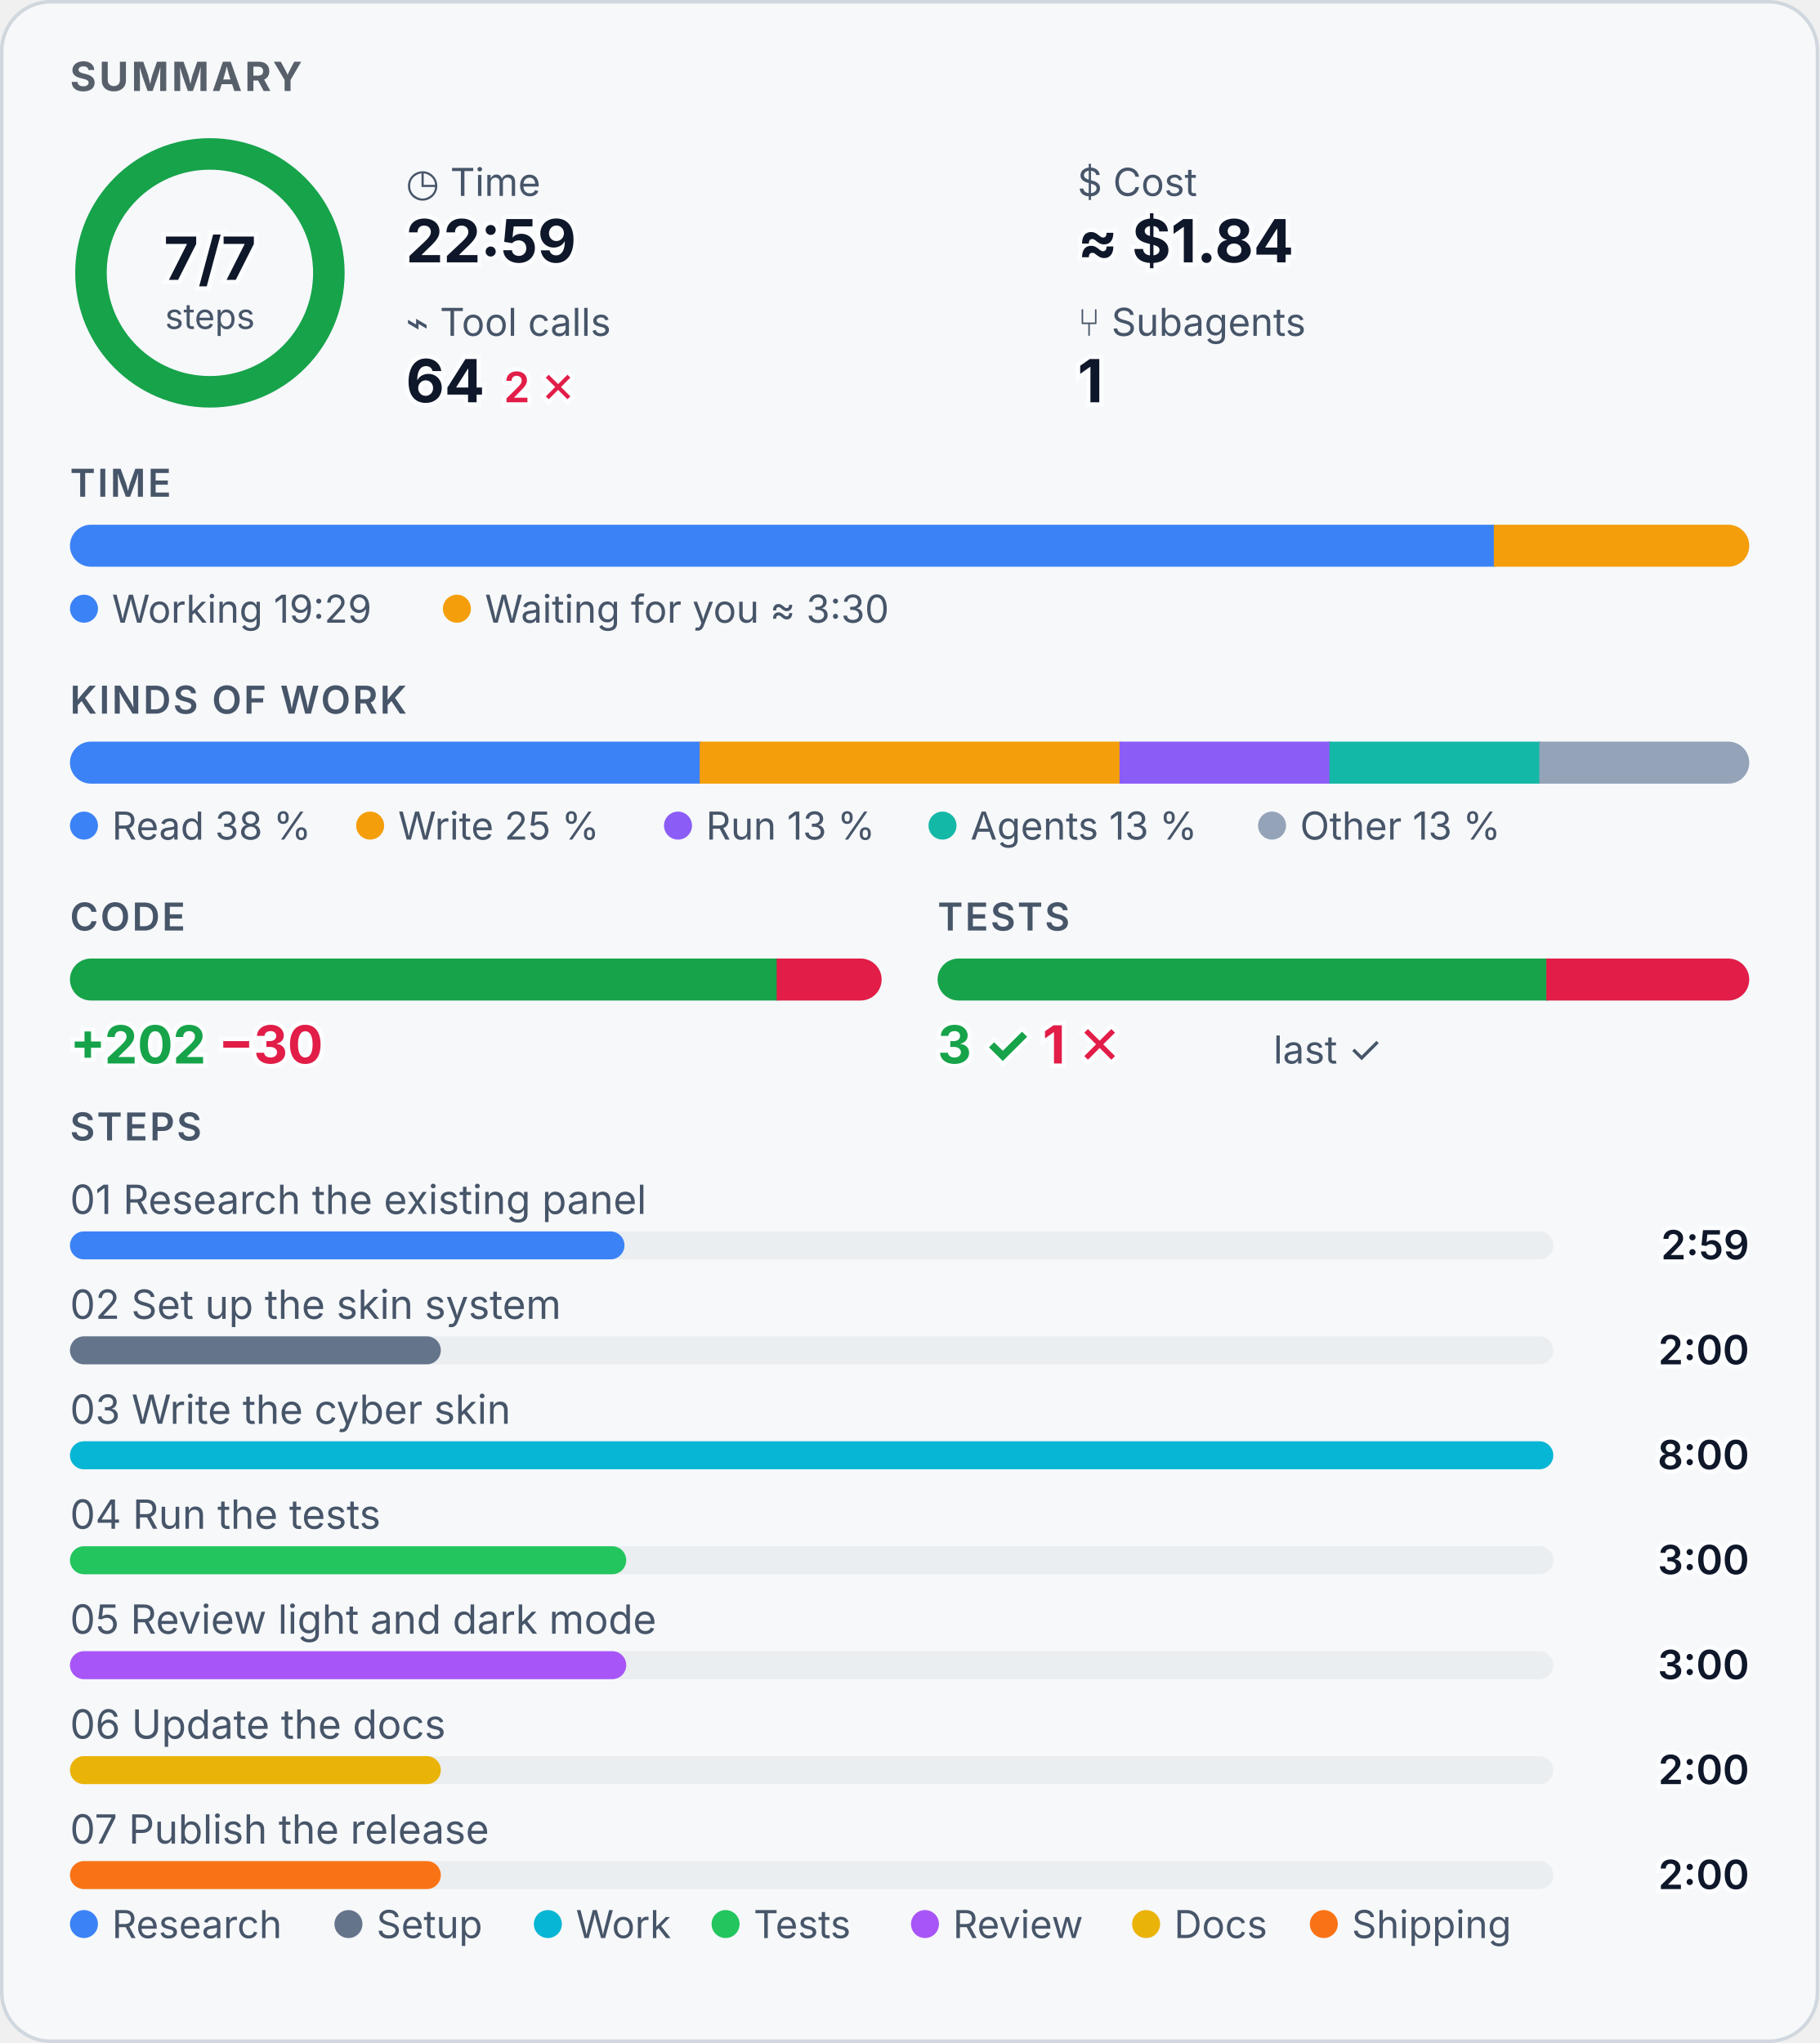
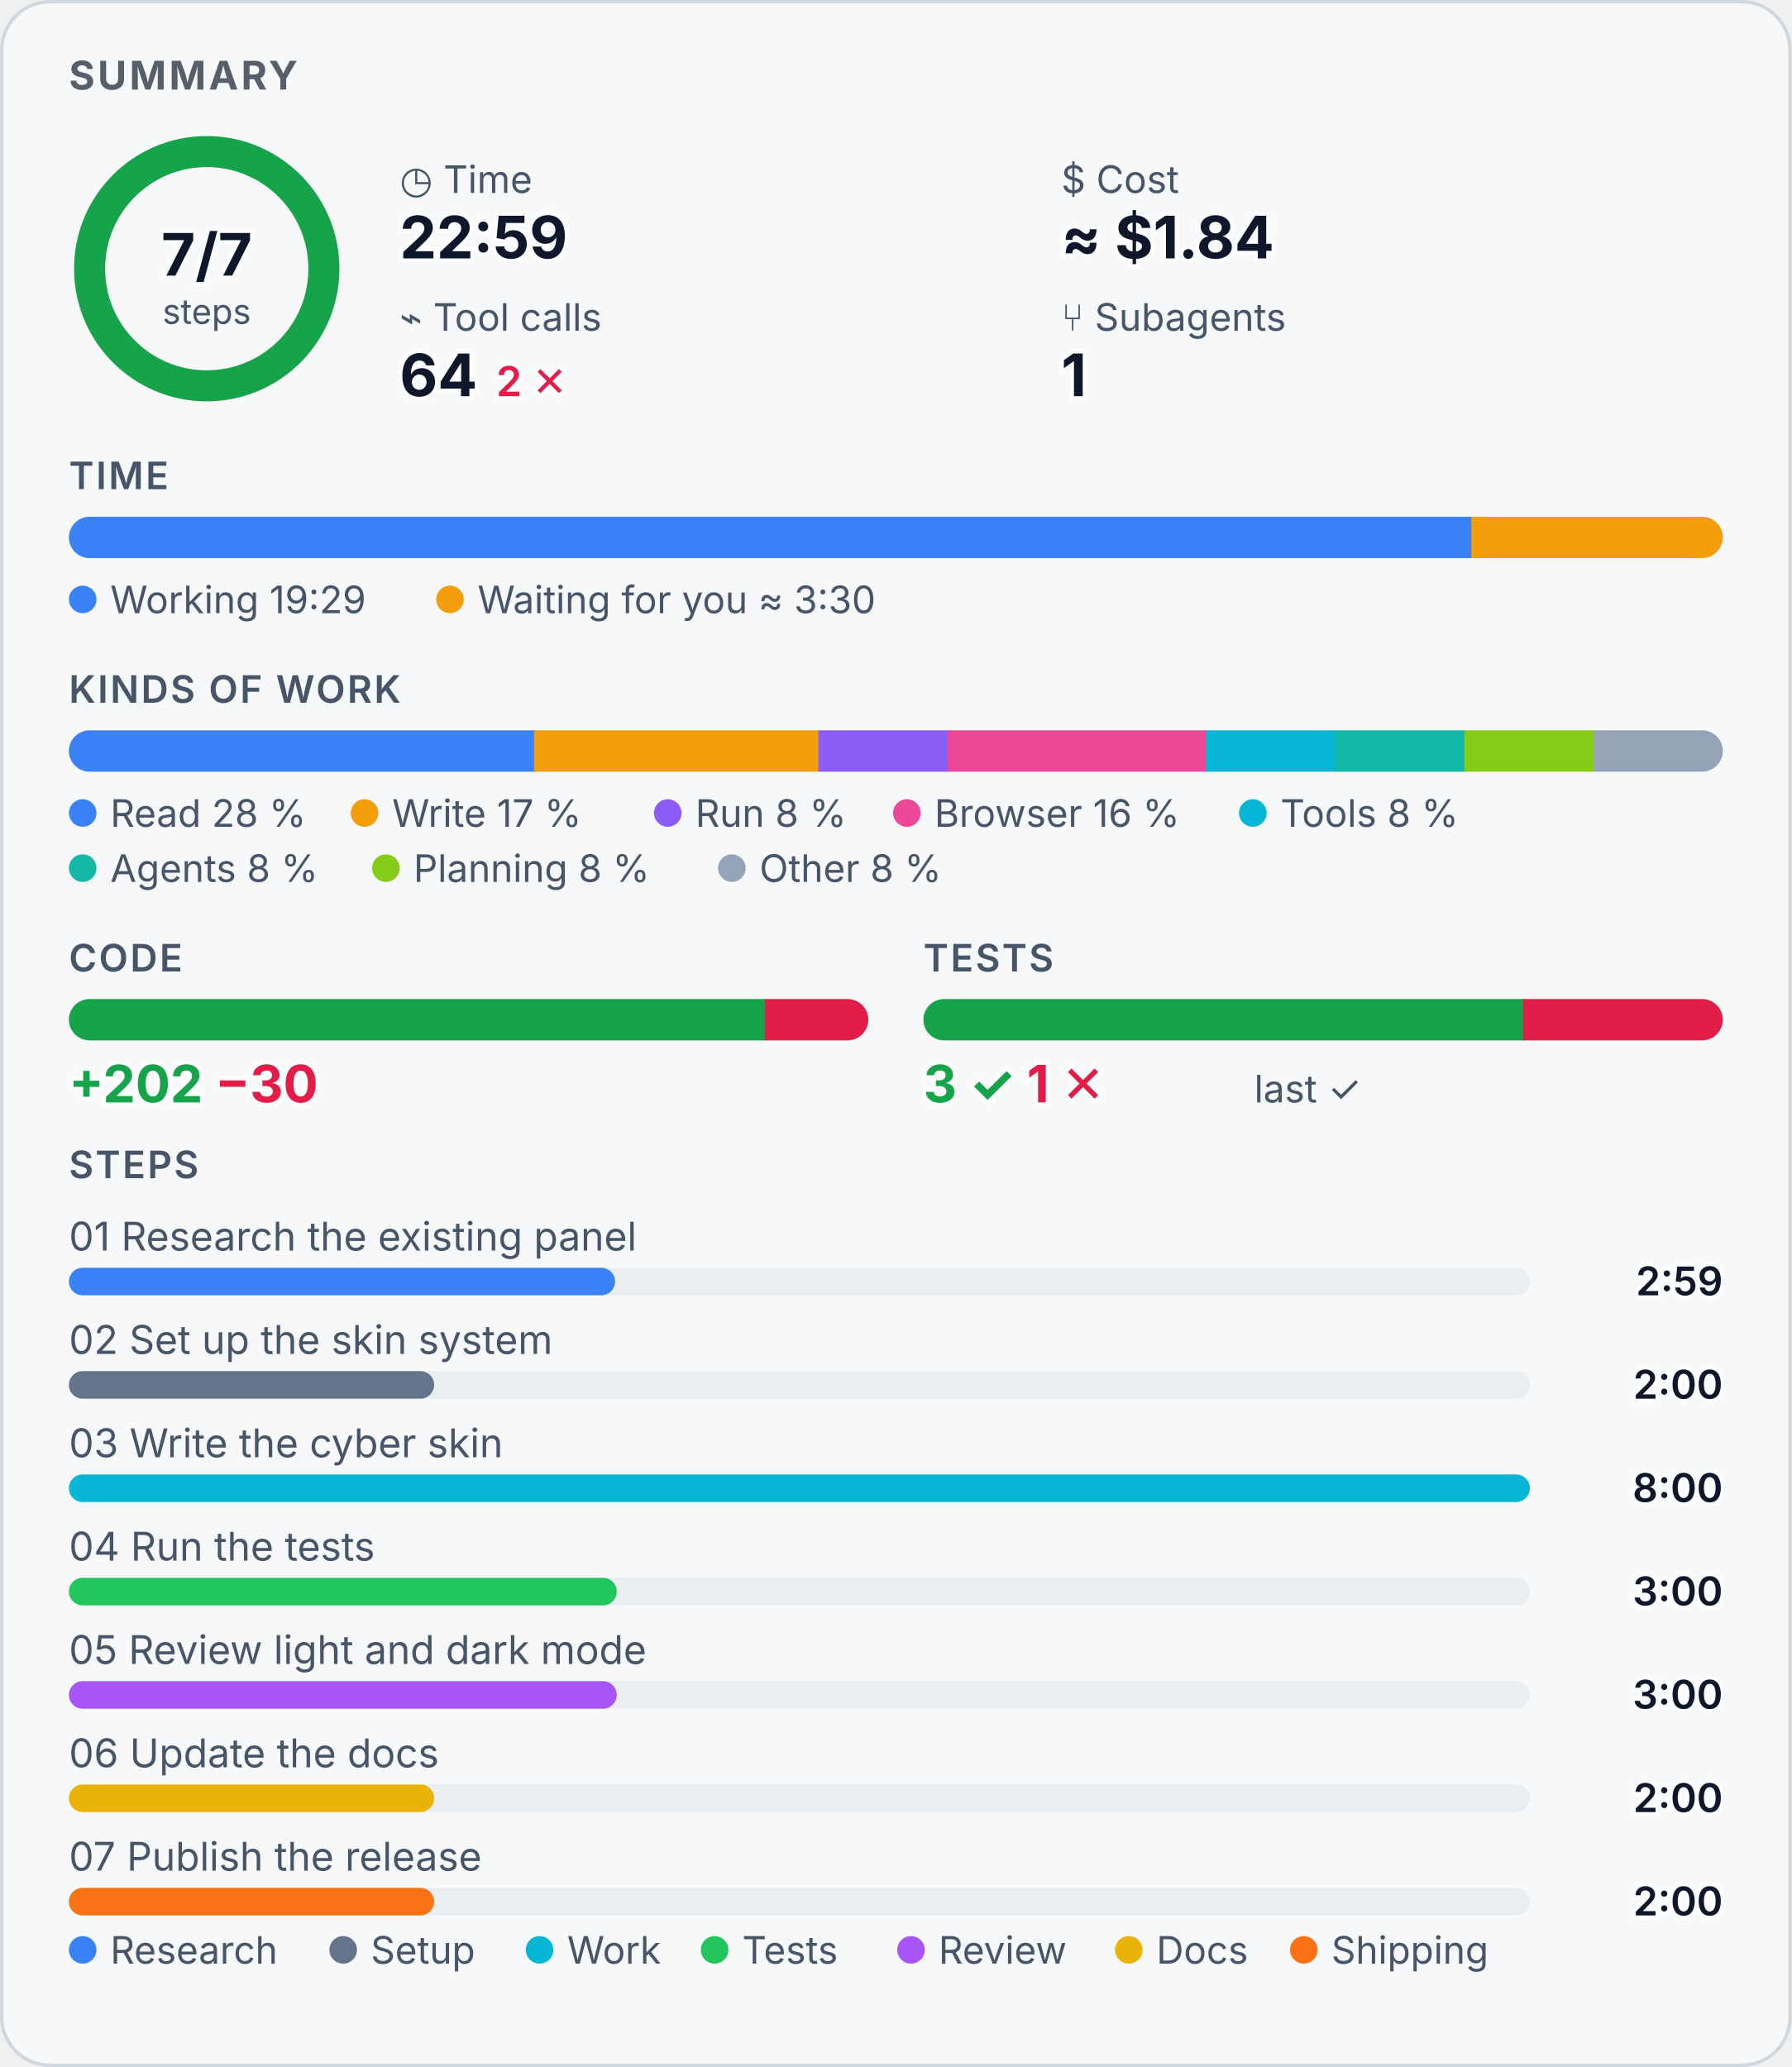
- <svg xmlns="http://www.w3.org/2000/svg" width="520" height="584" viewBox="0 0 520 584">
-   <rect x="0.5" y="0.5" width="519" height="583" rx="14" fill="#f6f8fa" stroke="#d0d7de" />
+ <svg xmlns="http://www.w3.org/2000/svg" width="520" height="600" viewBox="0 0 520 600">
+   <rect x="0.5" y="0.5" width="519" height="599" rx="14" fill="#f6f8fa" stroke="#d0d7de" />
  <text x="20" y="26" font-family="system-ui,-apple-system,Segoe UI,sans-serif" font-size="11.5" font-weight="700" letter-spacing="0.8" fill="#57606a">SUMMARY</text>
-   <svg x="20" y="38" width="480" height="528">
+   <svg x="20" y="38" width="480" height="544">
    <style>.lsacg-gf{fill:#0f172a;fill-opacity:.045}.lsacg-ge{fill:none;stroke:#64748b;stroke-opacity:.45}.lsacg-gc{fill:#64748b}.lsacg-lb{fill:#475569}.lsacg-vp{fill:#0f172a;stroke:#ffffff;stroke-opacity:.7;stroke-width:2.5px;paint-order:stroke}.lsacg-mk{stroke:#64748b;stroke-opacity:.55}.lsacg-hl{fill:#ffffff;fill-opacity:.55}.lsacg-vw{fill:#ffffff;stroke:#0f172a;stroke-opacity:.55;stroke-width:2.5px;paint-order:stroke}.lsacg-hand{stroke:#334155}</style>
    <circle cx="40" cy="40" r="34" fill="none" stroke="#94a3b8" stroke-opacity="0.22" stroke-width="9" />
    <circle cx="40" cy="40" r="34" fill="none" stroke="#16a34a" stroke-width="9" stroke-linecap="round" stroke-dasharray="213.6 213.6" transform="rotate(-90 40 40)" />
    <text class="lsacg-vp" x="40" y="42" font-family="system-ui,-apple-system,Segoe UI,sans-serif" font-size="17" font-weight="700" text-anchor="middle">7/7</text>
    <text class="lsacg-lb" x="40" y="56" font-family="system-ui,-apple-system,Segoe UI,sans-serif" font-size="10" text-anchor="middle">steps</text>
    <text class="lsacg-lb" x="96" y="18" font-family="system-ui,-apple-system,Segoe UI,sans-serif" font-size="11">◷ Time</text>
    <text class="lsacg-vp" x="96" y="37" font-family="system-ui,-apple-system,Segoe UI,sans-serif" font-size="17" font-weight="700">22:59</text>
    <text class="lsacg-lb" x="288" y="18" font-family="system-ui,-apple-system,Segoe UI,sans-serif" font-size="11">$ Cost</text>
    <text class="lsacg-vp" x="288" y="37" font-family="system-ui,-apple-system,Segoe UI,sans-serif" font-size="17" font-weight="700">≈ $1.84</text>
    <text class="lsacg-lb" x="96" y="58" font-family="system-ui,-apple-system,Segoe UI,sans-serif" font-size="11">⌁ Tool calls</text>
    <text class="lsacg-vp" x="96" y="77" font-family="system-ui,-apple-system,Segoe UI,sans-serif" font-size="17" font-weight="700">64</text>
    <text class="lsacg-vp" x="124" y="77" font-family="system-ui,-apple-system,Segoe UI,sans-serif" font-size="12" font-weight="600" style="fill:#e11d48">2 ✕</text>
    <text class="lsacg-lb" x="288" y="58" font-family="system-ui,-apple-system,Segoe UI,sans-serif" font-size="11">⑂ Subagents</text>
    <text class="lsacg-vp" x="288" y="77" font-family="system-ui,-apple-system,Segoe UI,sans-serif" font-size="17" font-weight="700">1</text>
    <text class="lsacg-lb" x="0" y="104" font-family="system-ui,-apple-system,Segoe UI,sans-serif" font-size="11" font-weight="600" letter-spacing="0.6">TIME</text>
    <rect class="lsacg-gf" x="0" y="112" width="480" height="12" rx="6" />
    <clipPath id="lssb-0-112">
      <rect x="0" y="112" width="480" height="12" rx="6" />
    </clipPath>
    <g clip-path="url(#lssb-0-112)">
      <rect x="0" y="112" width="407.5" height="12" fill="#3b82f6" />
      <rect x="407" y="112" width="73.5" height="12" fill="#f59e0b" />
    </g>
    <circle cx="4" cy="136" r="4" fill="#3b82f6" />
    <text class="lsacg-lb" x="12" y="140" font-family="system-ui,-apple-system,Segoe UI,sans-serif" font-size="11">Working 19:29</text>
    <circle cx="110.6" cy="136" r="4" fill="#f59e0b" />
    <text class="lsacg-lb" x="118.6" y="140" font-family="system-ui,-apple-system,Segoe UI,sans-serif" font-size="11">Waiting for you ≈ 3:30</text>
    <text class="lsacg-lb" x="0" y="166" font-family="system-ui,-apple-system,Segoe UI,sans-serif" font-size="11" font-weight="600" letter-spacing="0.6">KINDS OF WORK</text>
    <rect class="lsacg-gf" x="0" y="174" width="480" height="12" rx="6" />
    <clipPath id="lssb-0-174">
      <rect x="0" y="174" width="480" height="12" rx="6" />
    </clipPath>
    <g clip-path="url(#lssb-0-174)">
-       <rect x="0" y="174" width="180.5" height="12" fill="#3b82f6" />
-       <rect x="180" y="174" width="120.5" height="12" fill="#f59e0b" />
-       <rect x="300" y="174" width="60.5" height="12" fill="#8b5cf6" />
-       <rect x="360" y="174" width="60.5" height="12" fill="#14b8a6" />
-       <rect x="420" y="174" width="60.5" height="12" fill="#94a3b8" />
+       <rect x="0" y="174" width="135.5" height="12" fill="#3b82f6" />
+       <rect x="135" y="174" width="83" height="12" fill="#f59e0b" />
+       <rect x="217.5" y="174" width="38" height="12" fill="#8b5cf6" />
+       <rect x="255" y="174" width="75.5" height="12" fill="#ec4899" />
+       <rect x="330" y="174" width="38" height="12" fill="#06b6d4" />
+       <rect x="367.5" y="174" width="38" height="12" fill="#14b8a6" />
+       <rect x="405" y="174" width="38" height="12" fill="#84cc16" />
+       <rect x="442.5" y="174" width="38" height="12" fill="#94a3b8" />
    </g>
    <circle cx="4" cy="198" r="4" fill="#3b82f6" />
-     <text class="lsacg-lb" x="12" y="202" font-family="system-ui,-apple-system,Segoe UI,sans-serif" font-size="11">Read 38 %</text>
+     <text class="lsacg-lb" x="12" y="202" font-family="system-ui,-apple-system,Segoe UI,sans-serif" font-size="11">Read 28 %</text>
    <circle cx="85.8" cy="198" r="4" fill="#f59e0b" />
-     <text class="lsacg-lb" x="93.8" y="202" font-family="system-ui,-apple-system,Segoe UI,sans-serif" font-size="11">Write 25 %</text>
+     <text class="lsacg-lb" x="93.8" y="202" font-family="system-ui,-apple-system,Segoe UI,sans-serif" font-size="11">Write 17 %</text>
    <circle cx="173.8" cy="198" r="4" fill="#8b5cf6" />
-     <text class="lsacg-lb" x="181.8" y="202" font-family="system-ui,-apple-system,Segoe UI,sans-serif" font-size="11">Run 13 %</text>
-     <circle cx="249.4" cy="198" r="4" fill="#14b8a6" />
-     <text class="lsacg-lb" x="257.4" y="202" font-family="system-ui,-apple-system,Segoe UI,sans-serif" font-size="11">Agents 13 %</text>
-     <circle cx="343.6" cy="198" r="4" fill="#94a3b8" />
-     <text class="lsacg-lb" x="351.6" y="202" font-family="system-ui,-apple-system,Segoe UI,sans-serif" font-size="11">Other 13 %</text>
-     <text class="lsacg-lb" x="0" y="228" font-family="system-ui,-apple-system,Segoe UI,sans-serif" font-size="11" font-weight="600" letter-spacing="0.6">CODE</text>
-     <text class="lsacg-lb" x="248" y="228" font-family="system-ui,-apple-system,Segoe UI,sans-serif" font-size="11" font-weight="600" letter-spacing="0.6">TESTS</text>
-     <rect class="lsacg-gf" x="0" y="236" width="232" height="12" rx="6" />
-     <clipPath id="lssb-0-236">
-       <rect x="0" y="236" width="232" height="12" rx="6" />
+     <text class="lsacg-lb" x="181.8" y="202" font-family="system-ui,-apple-system,Segoe UI,sans-serif" font-size="11">Run 8 %</text>
+     <circle cx="243.2" cy="198" r="4" fill="#ec4899" />
+     <text class="lsacg-lb" x="251.2" y="202" font-family="system-ui,-apple-system,Segoe UI,sans-serif" font-size="11">Browser 16 %</text>
+     <circle cx="343.6" cy="198" r="4" fill="#06b6d4" />
+     <text class="lsacg-lb" x="351.6" y="202" font-family="system-ui,-apple-system,Segoe UI,sans-serif" font-size="11">Tools 8 %</text>
+     <circle cx="4" cy="214" r="4" fill="#14b8a6" />
+     <text class="lsacg-lb" x="12" y="218" font-family="system-ui,-apple-system,Segoe UI,sans-serif" font-size="11">Agents 8 %</text>
+     <circle cx="92" cy="214" r="4" fill="#84cc16" />
+     <text class="lsacg-lb" x="100" y="218" font-family="system-ui,-apple-system,Segoe UI,sans-serif" font-size="11">Planning 8 %</text>
+     <circle cx="192.4" cy="214" r="4" fill="#94a3b8" />
+     <text class="lsacg-lb" x="200.4" y="218" font-family="system-ui,-apple-system,Segoe UI,sans-serif" font-size="11">Other 8 %</text>
+     <text class="lsacg-lb" x="0" y="244" font-family="system-ui,-apple-system,Segoe UI,sans-serif" font-size="11" font-weight="600" letter-spacing="0.6">CODE</text>
+     <rect class="lsacg-gf" x="0" y="252" width="232" height="12" rx="6" />
+     <clipPath id="lssb-0-252">
+       <rect x="0" y="252" width="232" height="12" rx="6" />
    </clipPath>
-     <g clip-path="url(#lssb-0-236)">
-       <rect x="0" y="236" width="202.5" height="12" fill="#16a34a" />
-       <rect x="202" y="236" width="30.5" height="12" fill="#e11d48" />
+     <g clip-path="url(#lssb-0-252)">
+       <rect x="0" y="252" width="202.5" height="12" fill="#16a34a" />
+       <rect x="202" y="252" width="30.5" height="12" fill="#e11d48" />
    </g>
-     <rect class="lsacg-gf" x="248" y="236" width="232" height="12" rx="6" />
-     <clipPath id="lssb-248-236">
-       <rect x="248" y="236" width="232" height="12" rx="6" />
-     </clipPath>
-     <g clip-path="url(#lssb-248-236)">
-       <rect x="248" y="236" width="174.5" height="12" fill="#16a34a" />
-       <rect x="422" y="236" width="58.5" height="12" fill="#e11d48" />
-     </g>
-     <text class="lsacg-vp" x="0" y="266" font-family="system-ui,-apple-system,Segoe UI,sans-serif" font-size="15" font-weight="700">
+     <text class="lsacg-vp" x="0" y="282" font-family="system-ui,-apple-system,Segoe UI,sans-serif" font-size="15" font-weight="700">
      <tspan style="fill:#16a34a">+202</tspan>
      <tspan style="fill:#e11d48">−30</tspan>
    </text>
-     <text class="lsacg-vp" x="248" y="266" font-family="system-ui,-apple-system,Segoe UI,sans-serif" font-size="15" font-weight="700">
+     <text class="lsacg-lb" x="248" y="244" font-family="system-ui,-apple-system,Segoe UI,sans-serif" font-size="11" font-weight="600" letter-spacing="0.6">TESTS</text>
+     <rect class="lsacg-gf" x="248" y="252" width="232" height="12" rx="6" />
+     <clipPath id="lssb-248-252">
+       <rect x="248" y="252" width="232" height="12" rx="6" />
+     </clipPath>
+     <g clip-path="url(#lssb-248-252)">
+       <rect x="248" y="252" width="174.5" height="12" fill="#16a34a" />
+       <rect x="422" y="252" width="58.5" height="12" fill="#e11d48" />
+     </g>
+     <text class="lsacg-vp" x="248" y="282" font-family="system-ui,-apple-system,Segoe UI,sans-serif" font-size="15" font-weight="700">
      <tspan style="fill:#16a34a">3 ✓</tspan>
      <tspan style="fill:#e11d48">1 ✕</tspan>
    </text>
-     <text class="lsacg-lb" x="344" y="266" font-family="system-ui,-apple-system,Segoe UI,sans-serif" font-size="11">last ✓</text>
-     <text class="lsacg-lb" x="0" y="288" font-family="system-ui,-apple-system,Segoe UI,sans-serif" font-size="11" font-weight="600" letter-spacing="0.6">STEPS</text>
+     <text class="lsacg-lb" x="344" y="282" font-family="system-ui,-apple-system,Segoe UI,sans-serif" font-size="11">last ✓</text>
+     <text class="lsacg-lb" x="0" y="304" font-family="system-ui,-apple-system,Segoe UI,sans-serif" font-size="11" font-weight="600" letter-spacing="0.6">STEPS</text>
    <g>
-       <text class="lsacg-lb" x="0" y="309" font-family="system-ui,-apple-system,Segoe UI,sans-serif" font-size="11.5">01  Research the existing panel</text>
-       <rect class="lsacg-gf" x="0" y="314" width="424" height="8" rx="4" />
-       <rect x="0" y="314" width="158.5" height="8" rx="4" fill="#3b82f6" fill-opacity="1" />
-       <text class="lsacg-vp" x="480" y="322" font-family="system-ui,-apple-system,Segoe UI,sans-serif" font-size="11.5" text-anchor="end" font-weight="600">2:59</text>
+       <text class="lsacg-lb" x="0" y="325" font-family="system-ui,-apple-system,Segoe UI,sans-serif" font-size="11.5">01  Research the existing panel</text>
+       <rect class="lsacg-gf" x="0" y="330" width="424" height="8" rx="4" />
+       <rect x="0" y="330" width="158.5" height="8" rx="4" fill="#3b82f6" fill-opacity="1" />
+       <text class="lsacg-vp" x="480" y="338" font-family="system-ui,-apple-system,Segoe UI,sans-serif" font-size="11.5" text-anchor="end" font-weight="600">2:59</text>
    </g>
    <g>
-       <text class="lsacg-lb" x="0" y="339" font-family="system-ui,-apple-system,Segoe UI,sans-serif" font-size="11.5">02  Set up the skin system</text>
-       <rect class="lsacg-gf" x="0" y="344" width="424" height="8" rx="4" />
-       <rect x="0" y="344" width="106" height="8" rx="4" fill="#64748b" fill-opacity="1" />
-       <text class="lsacg-vp" x="480" y="352" font-family="system-ui,-apple-system,Segoe UI,sans-serif" font-size="11.5" text-anchor="end" font-weight="600">2:00</text>
+       <text class="lsacg-lb" x="0" y="355" font-family="system-ui,-apple-system,Segoe UI,sans-serif" font-size="11.5">02  Set up the skin system</text>
+       <rect class="lsacg-gf" x="0" y="360" width="424" height="8" rx="4" />
+       <rect x="0" y="360" width="106" height="8" rx="4" fill="#64748b" fill-opacity="1" />
+       <text class="lsacg-vp" x="480" y="368" font-family="system-ui,-apple-system,Segoe UI,sans-serif" font-size="11.5" text-anchor="end" font-weight="600">2:00</text>
    </g>
    <g>
-       <text class="lsacg-lb" x="0" y="369" font-family="system-ui,-apple-system,Segoe UI,sans-serif" font-size="11.5">03  Write the cyber skin</text>
-       <rect class="lsacg-gf" x="0" y="374" width="424" height="8" rx="4" />
-       <rect x="0" y="374" width="424" height="8" rx="4" fill="#06b6d4" fill-opacity="1" />
-       <text class="lsacg-vp" x="480" y="382" font-family="system-ui,-apple-system,Segoe UI,sans-serif" font-size="11.5" text-anchor="end" font-weight="600">8:00</text>
+       <text class="lsacg-lb" x="0" y="385" font-family="system-ui,-apple-system,Segoe UI,sans-serif" font-size="11.5">03  Write the cyber skin</text>
+       <rect class="lsacg-gf" x="0" y="390" width="424" height="8" rx="4" />
+       <rect x="0" y="390" width="424" height="8" rx="4" fill="#06b6d4" fill-opacity="1" />
+       <text class="lsacg-vp" x="480" y="398" font-family="system-ui,-apple-system,Segoe UI,sans-serif" font-size="11.5" text-anchor="end" font-weight="600">8:00</text>
    </g>
    <g>
-       <text class="lsacg-lb" x="0" y="399" font-family="system-ui,-apple-system,Segoe UI,sans-serif" font-size="11.5">04  Run the tests</text>
-       <rect class="lsacg-gf" x="0" y="404" width="424" height="8" rx="4" />
-       <rect x="0" y="404" width="159" height="8" rx="4" fill="#22c55e" fill-opacity="1" />
-       <text class="lsacg-vp" x="480" y="412" font-family="system-ui,-apple-system,Segoe UI,sans-serif" font-size="11.5" text-anchor="end" font-weight="600">3:00</text>
+       <text class="lsacg-lb" x="0" y="415" font-family="system-ui,-apple-system,Segoe UI,sans-serif" font-size="11.5">04  Run the tests</text>
+       <rect class="lsacg-gf" x="0" y="420" width="424" height="8" rx="4" />
+       <rect x="0" y="420" width="159" height="8" rx="4" fill="#22c55e" fill-opacity="1" />
+       <text class="lsacg-vp" x="480" y="428" font-family="system-ui,-apple-system,Segoe UI,sans-serif" font-size="11.5" text-anchor="end" font-weight="600">3:00</text>
    </g>
    <g>
-       <text class="lsacg-lb" x="0" y="429" font-family="system-ui,-apple-system,Segoe UI,sans-serif" font-size="11.5">05  Review light and dark mode</text>
-       <rect class="lsacg-gf" x="0" y="434" width="424" height="8" rx="4" />
-       <rect x="0" y="434" width="159" height="8" rx="4" fill="#a855f7" fill-opacity="1" />
-       <text class="lsacg-vp" x="480" y="442" font-family="system-ui,-apple-system,Segoe UI,sans-serif" font-size="11.5" text-anchor="end" font-weight="600">3:00</text>
+       <text class="lsacg-lb" x="0" y="445" font-family="system-ui,-apple-system,Segoe UI,sans-serif" font-size="11.5">05  Review light and dark mode</text>
+       <rect class="lsacg-gf" x="0" y="450" width="424" height="8" rx="4" />
+       <rect x="0" y="450" width="159" height="8" rx="4" fill="#a855f7" fill-opacity="1" />
+       <text class="lsacg-vp" x="480" y="458" font-family="system-ui,-apple-system,Segoe UI,sans-serif" font-size="11.5" text-anchor="end" font-weight="600">3:00</text>
    </g>
    <g>
-       <text class="lsacg-lb" x="0" y="459" font-family="system-ui,-apple-system,Segoe UI,sans-serif" font-size="11.5">06  Update the docs</text>
-       <rect class="lsacg-gf" x="0" y="464" width="424" height="8" rx="4" />
-       <rect x="0" y="464" width="106" height="8" rx="4" fill="#eab308" fill-opacity="1" />
-       <text class="lsacg-vp" x="480" y="472" font-family="system-ui,-apple-system,Segoe UI,sans-serif" font-size="11.5" text-anchor="end" font-weight="600">2:00</text>
+       <text class="lsacg-lb" x="0" y="475" font-family="system-ui,-apple-system,Segoe UI,sans-serif" font-size="11.5">06  Update the docs</text>
+       <rect class="lsacg-gf" x="0" y="480" width="424" height="8" rx="4" />
+       <rect x="0" y="480" width="106" height="8" rx="4" fill="#eab308" fill-opacity="1" />
+       <text class="lsacg-vp" x="480" y="488" font-family="system-ui,-apple-system,Segoe UI,sans-serif" font-size="11.5" text-anchor="end" font-weight="600">2:00</text>
    </g>
    <g>
-       <text class="lsacg-lb" x="0" y="489" font-family="system-ui,-apple-system,Segoe UI,sans-serif" font-size="11.5">07  Publish the release</text>
-       <rect class="lsacg-gf" x="0" y="494" width="424" height="8" rx="4" />
-       <rect x="0" y="494" width="106" height="8" rx="4" fill="#f97316" fill-opacity="1" />
-       <text class="lsacg-vp" x="480" y="502" font-family="system-ui,-apple-system,Segoe UI,sans-serif" font-size="11.5" text-anchor="end" font-weight="600">2:00</text>
+       <text class="lsacg-lb" x="0" y="505" font-family="system-ui,-apple-system,Segoe UI,sans-serif" font-size="11.5">07  Publish the release</text>
+       <rect class="lsacg-gf" x="0" y="510" width="424" height="8" rx="4" />
+       <rect x="0" y="510" width="106" height="8" rx="4" fill="#f97316" fill-opacity="1" />
+       <text class="lsacg-vp" x="480" y="518" font-family="system-ui,-apple-system,Segoe UI,sans-serif" font-size="11.5" text-anchor="end" font-weight="600">2:00</text>
    </g>
-     <circle cx="4" cy="512" r="4" fill="#3b82f6" />
-     <text class="lsacg-lb" x="12" y="516" font-family="system-ui,-apple-system,Segoe UI,sans-serif" font-size="11">Research</text>
-     <circle cx="79.6" cy="512" r="4" fill="#64748b" />
-     <text class="lsacg-lb" x="87.6" y="516" font-family="system-ui,-apple-system,Segoe UI,sans-serif" font-size="11">Setup</text>
-     <circle cx="136.6" cy="512" r="4" fill="#06b6d4" />
-     <text class="lsacg-lb" x="144.6" y="516" font-family="system-ui,-apple-system,Segoe UI,sans-serif" font-size="11">Work</text>
-     <circle cx="187.4" cy="512" r="4" fill="#22c55e" />
-     <text class="lsacg-lb" x="195.4" y="516" font-family="system-ui,-apple-system,Segoe UI,sans-serif" font-size="11">Tests</text>
-     <circle cx="244.4" cy="512" r="4" fill="#a855f7" />
-     <text class="lsacg-lb" x="252.4" y="516" font-family="system-ui,-apple-system,Segoe UI,sans-serif" font-size="11">Review</text>
-     <circle cx="307.6" cy="512" r="4" fill="#eab308" />
-     <text class="lsacg-lb" x="315.6" y="516" font-family="system-ui,-apple-system,Segoe UI,sans-serif" font-size="11">Docs</text>
-     <circle cx="358.4" cy="512" r="4" fill="#f97316" />
-     <text class="lsacg-lb" x="366.4" y="516" font-family="system-ui,-apple-system,Segoe UI,sans-serif" font-size="11">Shipping</text>
+     <circle cx="4" cy="528" r="4" fill="#3b82f6" />
+     <text class="lsacg-lb" x="12" y="532" font-family="system-ui,-apple-system,Segoe UI,sans-serif" font-size="11">Research</text>
+     <circle cx="79.6" cy="528" r="4" fill="#64748b" />
+     <text class="lsacg-lb" x="87.6" y="532" font-family="system-ui,-apple-system,Segoe UI,sans-serif" font-size="11">Setup</text>
+     <circle cx="136.6" cy="528" r="4" fill="#06b6d4" />
+     <text class="lsacg-lb" x="144.6" y="532" font-family="system-ui,-apple-system,Segoe UI,sans-serif" font-size="11">Work</text>
+     <circle cx="187.4" cy="528" r="4" fill="#22c55e" />
+     <text class="lsacg-lb" x="195.4" y="532" font-family="system-ui,-apple-system,Segoe UI,sans-serif" font-size="11">Tests</text>
+     <circle cx="244.4" cy="528" r="4" fill="#a855f7" />
+     <text class="lsacg-lb" x="252.4" y="532" font-family="system-ui,-apple-system,Segoe UI,sans-serif" font-size="11">Review</text>
+     <circle cx="307.6" cy="528" r="4" fill="#eab308" />
+     <text class="lsacg-lb" x="315.6" y="532" font-family="system-ui,-apple-system,Segoe UI,sans-serif" font-size="11">Docs</text>
+     <circle cx="358.4" cy="528" r="4" fill="#f97316" />
+     <text class="lsacg-lb" x="366.4" y="532" font-family="system-ui,-apple-system,Segoe UI,sans-serif" font-size="11">Shipping</text>
  </svg>
</svg>
